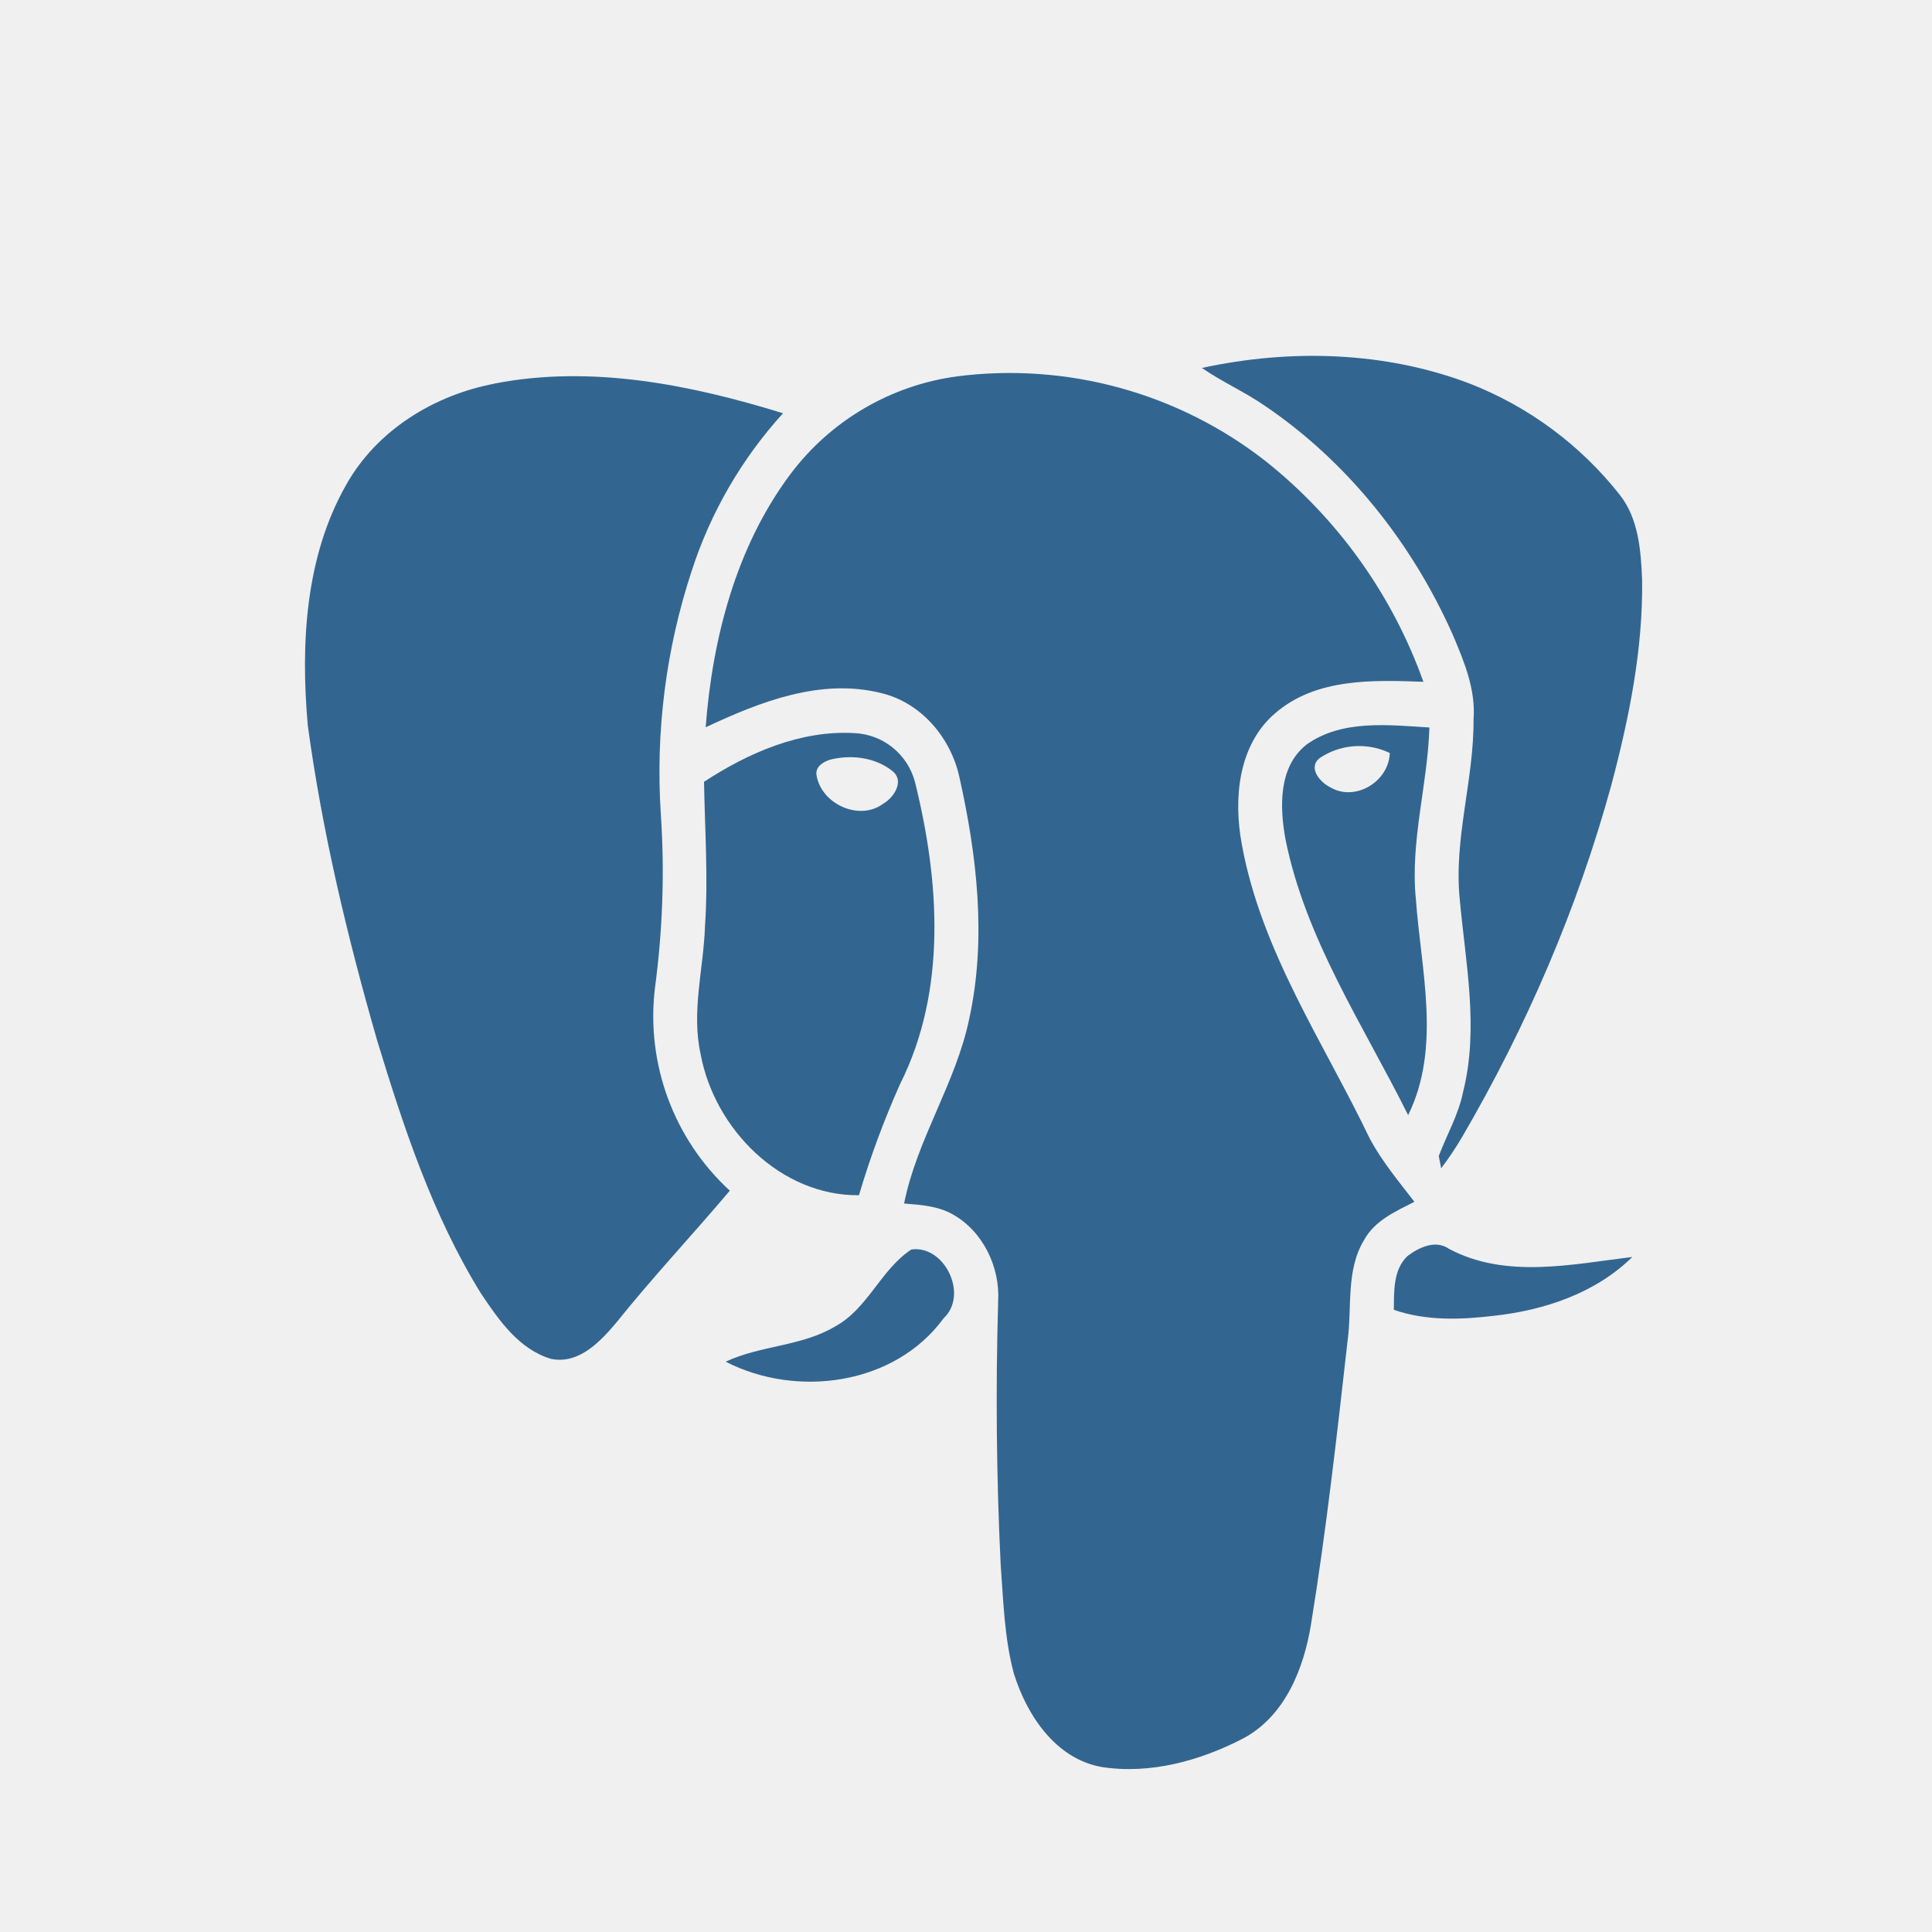
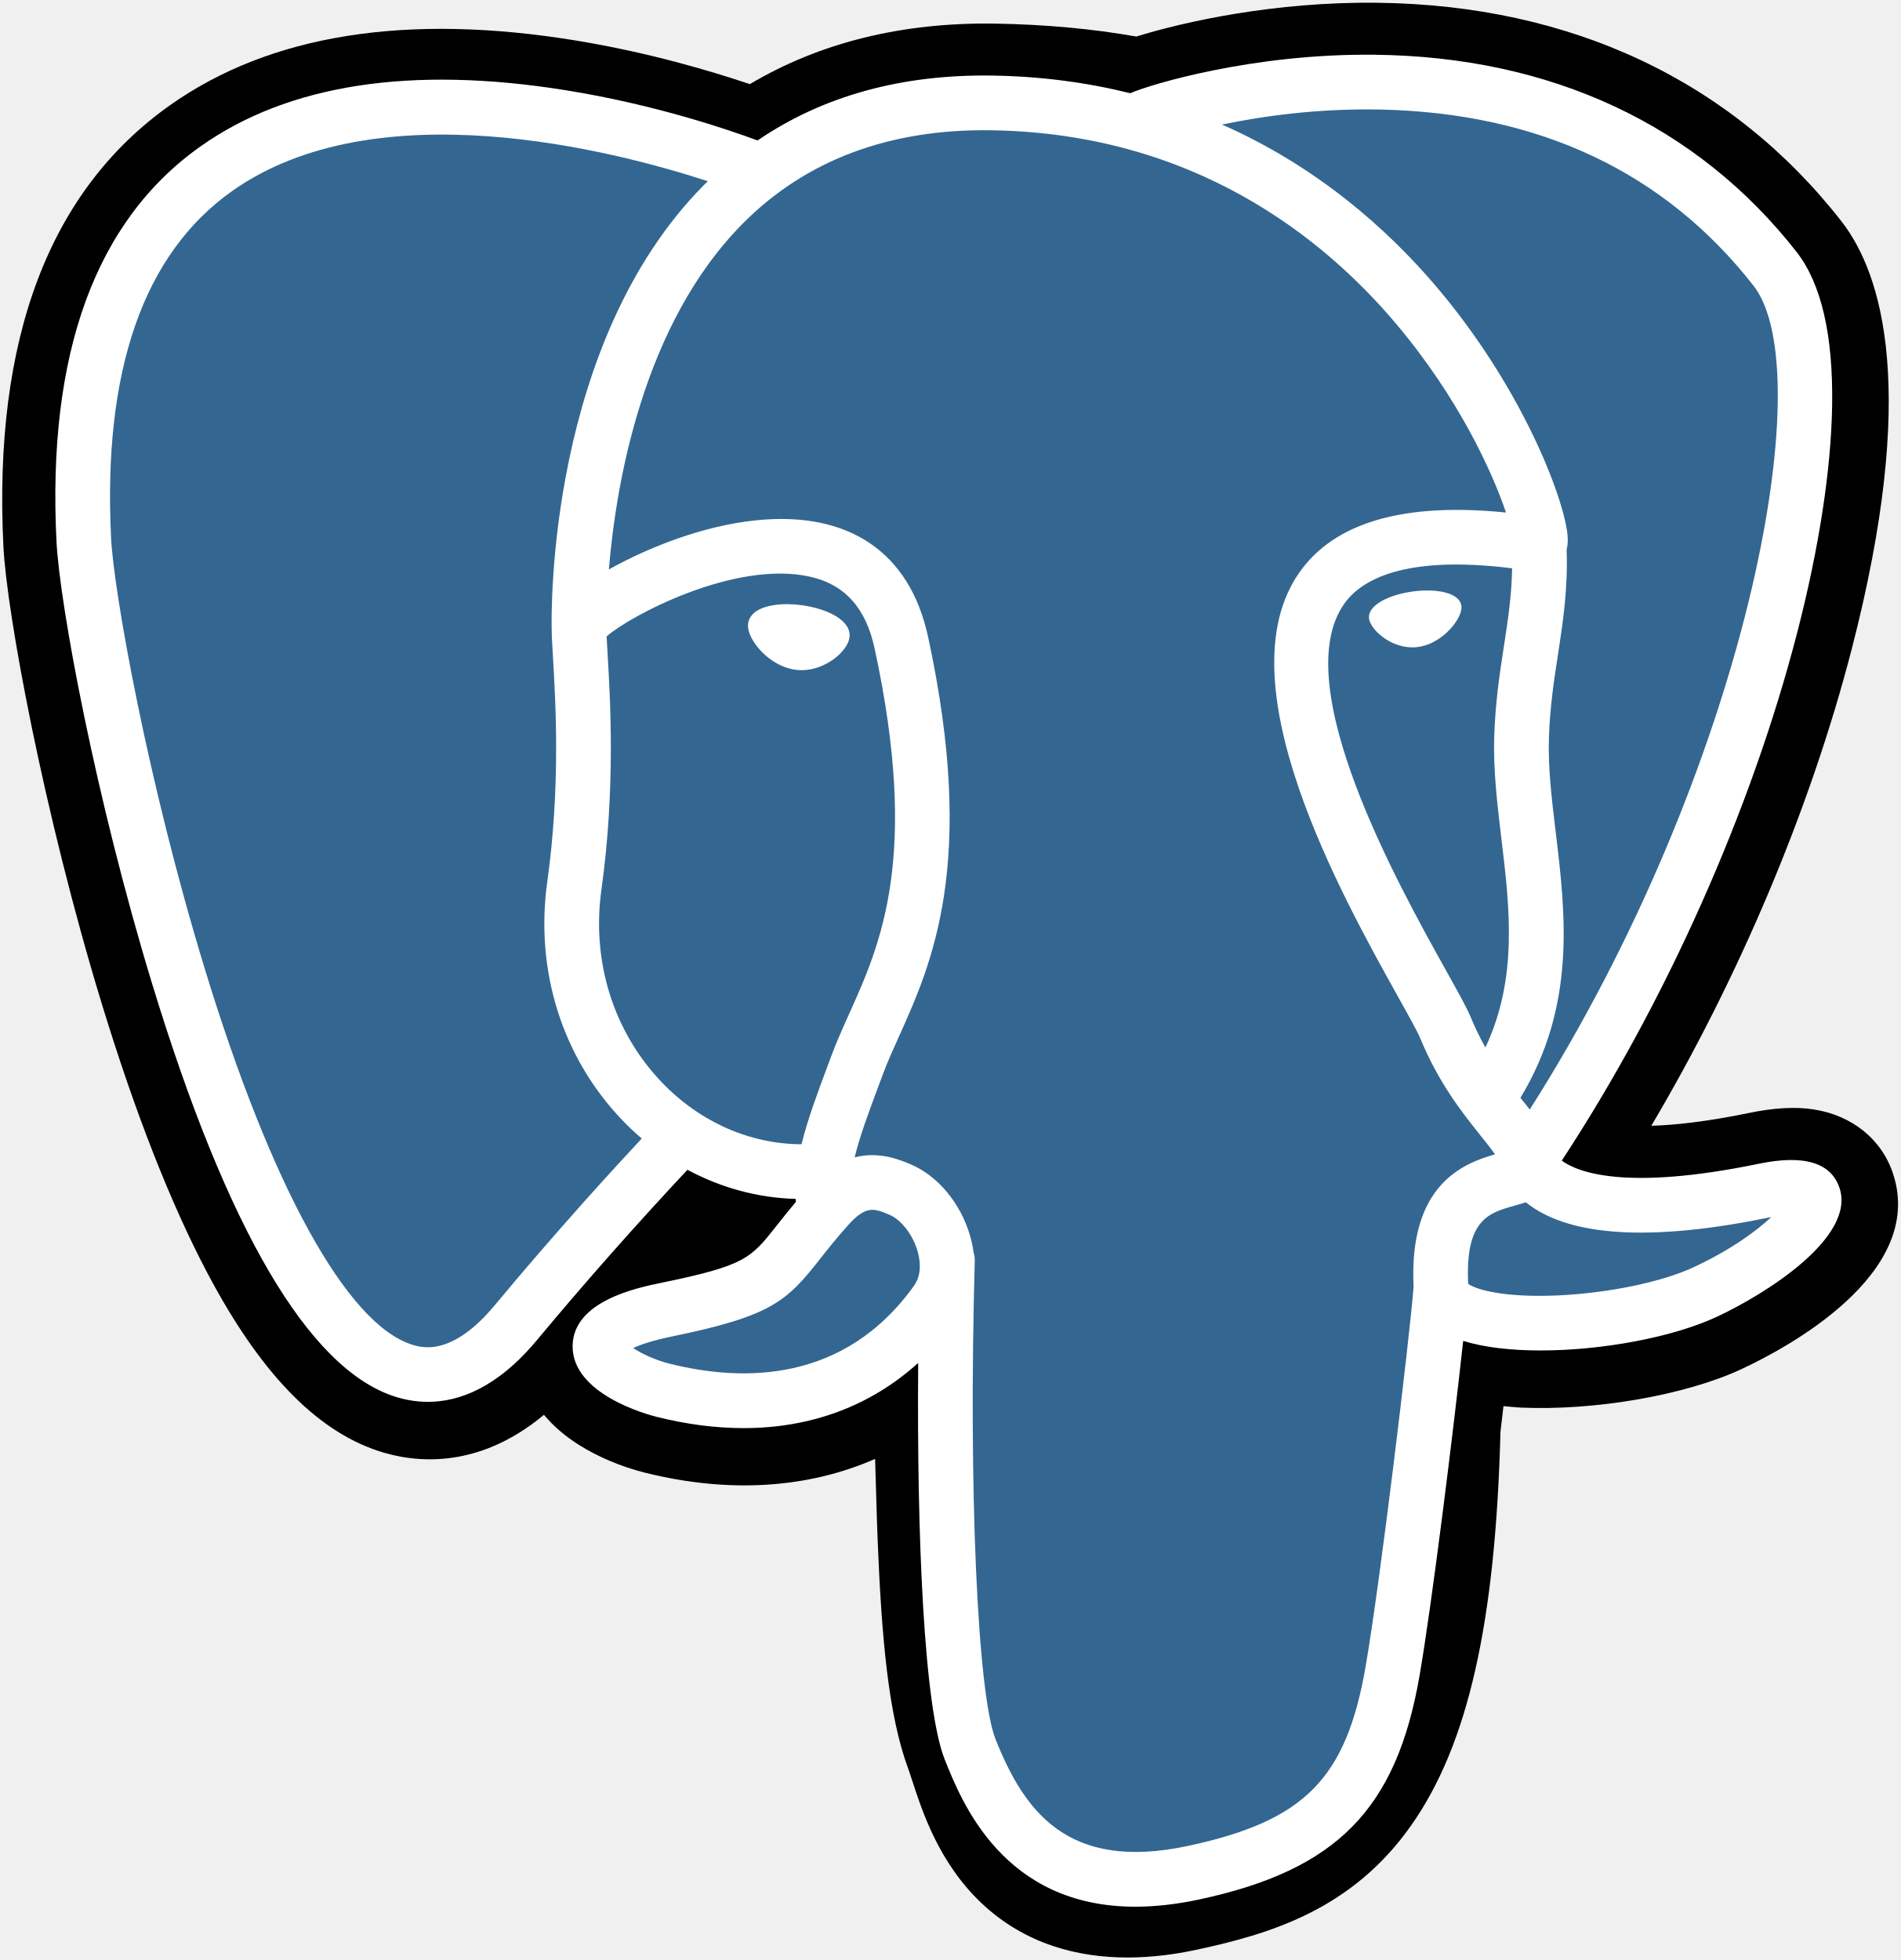
- <svg xmlns="http://www.w3.org/2000/svg" width="200" height="200" class="icon" viewBox="0 0 1024 1024">
-   <path fill="#326690" d="M637.03 195.02c46.746-10.137 96.82-8.857 141.824 8.244a188.6 188.6 0 0 1 79.719 59.085c9.881 12.595 11.161 29.44 11.776 44.902.512 36.813-6.861 73.216-16.23 108.544-17.92 65.536-45.057 128.359-79.156 186.829a170 170 0 0 1-11.11 16.589l-1.28-6.503c4.25-11.264 10.445-21.862 12.851-33.792 8.55-33.792 1.331-68.454-1.74-102.4-3.226-32.05 7.577-63.232 7.32-95.232 1.23-15.616-4.863-30.412-10.854-44.492-21.504-48.64-55.808-91.956-99.737-121.703-10.701-7.424-22.682-12.646-33.383-20.07" />
-   <path fill="#326690" d="M507.29 199.475a220.16 220.16 0 0 1 163.532 44.954 261.9 261.9 0 0 1 83.61 116.94c-26.675-.972-56.986-2.047-78.592 16.692-19.558 16.691-22.118 45.21-17.715 69.12 10.24 56.985 43.469 105.318 67.993 156.518 6.503 12.032 15.258 22.528 23.552 33.28-9.932 5.069-20.992 9.882-26.624 20.173-9.83 16.077-6.348 35.686-8.806 53.555-5.632 50.023-11.264 100.096-19.302 149.76-3.79 23.808-13.824 49.152-36.096 60.98-22.733 11.775-49.255 19.097-74.906 15.103-24.32-4.3-39.629-27.238-46.592-49.612-5.018-18.74-5.53-38.298-6.963-57.55a1793 1793 0 0 1-1.331-139.775c1.024-18.227-8.192-37.171-24.27-46.08-7.782-4.352-16.895-4.967-25.6-5.632 6.862-34.304 27.495-63.847 34.56-98.048 9.217-42.291 4.097-86.323-5.273-128.103-4.608-20.838-20.275-39.27-41.165-44.339-32.153-8.192-64.512 4.557-93.286 18.074 3.584-47.207 16.128-95.54 44.698-133.888a132.56 132.56 0 0 1 88.576-52.122" />
-   <path fill="#326690" d="M262.246 203.264c51.2-9.933 103.68.614 152.781 15.77a228.7 228.7 0 0 0-48.384 83.456 340.9 340.9 0 0 0-16.384 129.126c2.048 30.72.973 61.491-3.123 92.006a125.65 125.65 0 0 0 39.68 107.47c-19.866 23.5-40.96 45.926-60.211 69.99-8.55 10.137-19.968 22.17-34.509 19.148-16.947-4.966-27.75-20.582-37.171-34.662-25.549-41.267-40.96-87.86-55.04-134.144-15.77-54.784-29.082-110.438-36.762-167.014-3.789-43.008-1.433-89.19 20.378-127.488 16.333-29.082 46.745-47.565 78.745-53.607zm437.095 198.605c-6.298 5.222.512 12.953 5.837 15.462 13.107 7.731 30.976-3.072 31.436-18.227a37.53 37.53 0 0 0-37.273 2.765m-6.963-7.168c18.841-13.466 43.468-10.445 65.228-9.114-.921 30.413-10.24 60.263-7.168 90.931 2.714 37.888 13.568 78.592-4.096 114.535-23.705-47.667-54.374-93.184-65.024-146.279-3.072-16.896-3.788-38.297 11.06-50.022z" />
-   <path fill="#326690" d="M439.45 402.79c-3.584 1.332-7.424 3.79-6.656 8.192 2.56 15.207 22.681 24.423 35.328 15.002 5.58-3.174 11.417-11.93 5.017-17.203-9.216-7.527-22.528-9.011-33.69-5.99m-66.356 11.623c23.604-15.463 51.2-27.495 79.821-25.856a34.82 34.82 0 0 1 32.051 25.958c13.005 52.327 16.999 110.49-7.884 160-8.55 19.149-15.872 38.861-21.812 58.983-41.37.41-76.544-34.919-83.916-74.752-5.018-22.528 1.536-45.159 2.304-67.738 1.74-25.498-.052-51.098-.512-76.595zm372.941 251.29c6.144-4.609 14.848-8.756 21.965-3.79 30.106 16.026 65.126 8.193 97.178 4.301-19.61 19.252-46.695 28.263-73.37 31.181-17.664 2.1-35.994 2.765-53.043-3.174.102-9.728-.41-21.3 7.27-28.519m-303.36 37.324c17.306-9.42 24.167-30.157 40.346-40.755 17.561-2.56 30.464 23.91 17.152 36.403-26.01 35.584-77.978 42.394-115.559 23.04 18.535-8.704 40.192-8.038 58.061-18.688" />
+ <svg xmlns="http://www.w3.org/2000/svg" viewBox="0 0 256 264">
+   <path d="M255.008 158.086c-1.535-4.649-5.556-7.887-10.756-8.664c-2.452-.366-5.26-.21-8.583.475c-5.792 1.195-10.089 1.65-13.225 1.738c11.837-19.985 21.462-42.775 27.003-64.228c8.96-34.689 4.172-50.492-1.423-57.64C233.217 10.847 211.614.683 185.552.372c-13.903-.17-26.108 2.575-32.475 4.549c-5.928-1.046-12.302-1.63-18.99-1.738c-12.537-.2-23.614 2.533-33.079 8.15c-5.24-1.772-13.65-4.27-23.362-5.864c-22.842-3.75-41.252-.828-54.718 8.685C6.622 25.672-.937 45.684.461 73.634c.444 8.874 5.408 35.874 13.224 61.48c4.492 14.718 9.282 26.94 14.237 36.33c7.027 13.315 14.546 21.156 22.987 23.972c4.731 1.576 13.327 2.68 22.368-4.85c1.146 1.388 2.675 2.767 4.704 4.048c2.577 1.625 5.728 2.953 8.875 3.74c11.341 2.835 21.964 2.126 31.027-1.848c.056 1.612.099 3.152.135 4.482c.06 2.157.12 4.272.199 6.25c.537 13.374 1.447 23.773 4.143 31.049c.148.4.347 1.01.557 1.657c1.345 4.118 3.594 11.012 9.316 16.411c5.925 5.593 13.092 7.308 19.656 7.308c3.292 0 6.433-.432 9.188-1.022c9.82-2.105 20.973-5.311 29.041-16.799c7.628-10.86 11.336-27.217 12.007-52.99q.13-1.094.244-2.088l.16-1.362l1.797.158l.463.031c10.002.456 22.232-1.665 29.743-5.154c5.935-2.754 24.954-12.795 20.476-26.351" />
+   <path fill="#336791" d="M237.906 160.722c-29.74 6.135-31.785-3.934-31.785-3.934c31.4-46.593 44.527-105.736 33.2-120.211c-30.904-39.485-84.399-20.811-85.292-20.327l-.287.052c-5.876-1.22-12.451-1.946-19.842-2.067c-13.456-.22-23.664 3.528-31.41 9.402c0 0-95.43-39.314-90.991 49.444c.944 18.882 27.064 142.873 58.218 105.422c11.387-13.695 22.39-25.274 22.39-25.274c5.464 3.63 12.006 5.482 18.864 4.817l.533-.452c-.166 1.7-.09 3.363.213 5.332c-8.026 8.967-5.667 10.541-21.711 13.844c-16.235 3.346-6.698 9.302-.471 10.86c7.549 1.887 25.013 4.561 36.813-11.958l-.47 1.885c3.144 2.519 5.352 16.383 4.982 28.952c-.37 12.568-.617 21.197 1.86 27.937c2.479 6.74 4.948 21.905 26.04 17.386c17.623-3.777 26.756-13.564 28.027-29.89c.901-11.606 2.942-9.89 3.07-20.267l1.637-4.912c1.887-15.733.3-20.809 11.157-18.448l2.64.232c7.99.363 18.45-1.286 24.589-4.139c13.218-6.134 21.058-16.377 8.024-13.686z" />
+   <path fill="#fff" d="M108.076 81.525c-2.68-.373-5.107-.028-6.335.902c-.69.523-.904 1.129-.962 1.546c-.154 1.105.62 2.327 1.096 2.957c1.346 1.784 3.312 3.01 5.258 3.28q.423.059.842.058c3.245 0 6.196-2.527 6.456-4.392c.325-2.336-3.066-3.893-6.355-4.35m88.784.073c-.256-1.831-3.514-2.353-6.606-1.923c-3.088.43-6.082 1.824-5.832 3.659c.2 1.427 2.777 3.863 5.827 3.863q.387 0 .78-.054c2.036-.282 3.53-1.575 4.24-2.32c1.08-1.136 1.706-2.402 1.591-3.225" />
+   <path fill="#fff" d="M247.802 160.025c-1.134-3.429-4.784-4.532-10.848-3.28c-18.005 3.716-24.453 1.142-26.57-.417c13.995-21.32 25.508-47.092 31.719-71.137c2.942-11.39 4.567-21.968 4.7-30.59c.147-9.463-1.465-16.417-4.789-20.665c-13.402-17.125-33.072-26.311-56.882-26.563c-16.369-.184-30.199 4.005-32.88 5.183c-5.646-1.404-11.801-2.266-18.502-2.376c-12.288-.199-22.91 2.743-31.704 8.74c-3.82-1.422-13.692-4.811-25.765-6.756c-20.872-3.36-37.458-.814-49.294 7.571c-14.123 10.006-20.643 27.892-19.38 53.16c.425 8.501 5.269 34.653 12.913 59.698c10.062 32.964 21 51.625 32.508 55.464c1.347.449 2.9.763 4.613.763c4.198 0 9.345-1.892 14.7-8.33a530 530 0 0 1 20.261-22.926c4.524 2.428 9.494 3.784 14.577 3.92q.016.2.035.398a118 118 0 0 0-2.57 3.175c-3.522 4.471-4.255 5.402-15.592 7.736c-3.225.666-11.79 2.431-11.916 8.435c-.136 6.56 10.125 9.315 11.294 9.607c4.074 1.02 7.999 1.523 11.742 1.523c9.103 0 17.114-2.992 23.516-8.781c-.197 23.386.778 46.43 3.586 53.451c2.3 5.748 7.918 19.795 25.664 19.794c2.604 0 5.47-.303 8.623-.979c18.521-3.97 26.564-12.156 29.675-30.203c1.665-9.645 4.522-32.676 5.866-45.03c2.836.885 6.487 1.29 10.434 1.289c8.232 0 17.731-1.749 23.688-4.514c6.692-3.108 18.768-10.734 16.578-17.36m-44.106-83.48c-.061 3.647-.563 6.958-1.095 10.414c-.573 3.717-1.165 7.56-1.314 12.225c-.147 4.54.42 9.26.968 13.825c1.108 9.22 2.245 18.712-2.156 28.078a37 37 0 0 1-1.95-4.009c-.547-1.326-1.735-3.456-3.38-6.404c-6.399-11.476-21.384-38.35-13.713-49.316c2.285-3.264 8.084-6.62 22.64-4.813m-17.644-61.787c21.334.471 38.21 8.452 50.158 23.72c9.164 11.711-.927 64.998-30.14 110.969a171 171 0 0 0-.886-1.117l-.37-.462c7.549-12.467 6.073-24.802 4.759-35.738c-.54-4.488-1.05-8.727-.92-12.709c.134-4.22.692-7.84 1.232-11.34c.663-4.313 1.338-8.776 1.152-14.037c.139-.552.195-1.204.122-1.978c-.475-5.045-6.235-20.144-17.975-33.81c-6.422-7.475-15.787-15.84-28.574-21.482c5.5-1.14 13.021-2.203 21.442-2.016M66.674 175.778c-5.9 7.094-9.974 5.734-11.314 5.288c-8.73-2.912-18.86-21.364-27.791-50.624c-7.728-25.318-12.244-50.777-12.602-57.916c-1.128-22.578 4.345-38.313 16.268-46.769c19.404-13.76 51.306-5.524 64.125-1.347c-.184.182-.376.352-.558.537c-21.036 21.244-20.537 57.54-20.485 59.759c-.002.856.07 2.068.168 3.735c.362 6.105 1.036 17.467-.764 30.334c-1.672 11.957 2.014 23.66 10.111 32.109a36 36 0 0 0 2.617 2.468c-3.604 3.86-11.437 12.396-19.775 22.426m22.479-29.993c-6.526-6.81-9.49-16.282-8.133-25.99c1.9-13.592 1.199-25.43.822-31.79c-.053-.89-.1-1.67-.127-2.285c3.073-2.725 17.314-10.355 27.47-8.028c4.634 1.061 7.458 4.217 8.632 9.645c6.076 28.103.804 39.816-3.432 49.229c-.873 1.939-1.698 3.772-2.402 5.668l-.546 1.466c-1.382 3.706-2.668 7.152-3.465 10.424c-6.938-.02-13.687-2.984-18.819-8.34m1.065 37.9c-2.026-.506-3.848-1.385-4.917-2.114c.893-.42 2.482-.992 5.238-1.56c13.337-2.745 15.397-4.683 19.895-10.394c1.031-1.31 2.2-2.794 3.819-4.602l.002-.002c2.411-2.7 3.514-2.242 5.514-1.412c1.621.67 3.2 2.702 3.84 4.938c.303 1.056.643 3.06-.47 4.62c-9.396 13.156-23.088 12.987-32.921 10.526m69.799 64.952c-16.316 3.496-22.093-4.829-25.9-14.346c-2.457-6.144-3.665-33.85-2.808-64.447c.011-.407-.047-.8-.159-1.17a15.4 15.4 0 0 0-.456-2.162c-1.274-4.452-4.379-8.176-8.104-9.72c-1.48-.613-4.196-1.738-7.46-.903c.696-2.868 1.903-6.107 3.212-9.614l.549-1.475c.618-1.663 1.394-3.386 2.214-5.21c4.433-9.848 10.504-23.337 3.915-53.81c-2.468-11.414-10.71-16.988-23.204-15.693c-7.49.775-14.343 3.797-17.761 5.53c-.735.372-1.407.732-2.035 1.082c.954-11.5 4.558-32.992 18.04-46.59c8.489-8.56 19.794-12.788 33.568-12.56c27.14.444 44.544 14.372 54.366 25.979c8.464 10.001 13.047 20.076 14.876 25.51c-13.755-1.399-23.11 1.316-27.852 8.096c-10.317 14.748 5.644 43.372 13.315 57.129c1.407 2.521 2.621 4.7 3.003 5.626c2.498 6.054 5.732 10.096 8.093 13.046c.724.904 1.426 1.781 1.96 2.547c-4.166 1.201-11.649 3.976-10.967 17.847c-.55 6.96-4.461 39.546-6.448 51.059c-2.623 15.21-8.22 20.875-23.957 24.25m68.104-77.936c-4.26 1.977-11.389 3.46-18.161 3.779c-7.48.35-11.288-.838-12.184-1.569c-.42-8.644 2.797-9.547 6.202-10.503c.535-.15 1.057-.297 1.561-.473q.469.383 1.032.756c6.012 3.968 16.735 4.396 31.874 1.271l.166-.033c-2.042 1.909-5.536 4.471-10.49 6.772" />
</svg>
